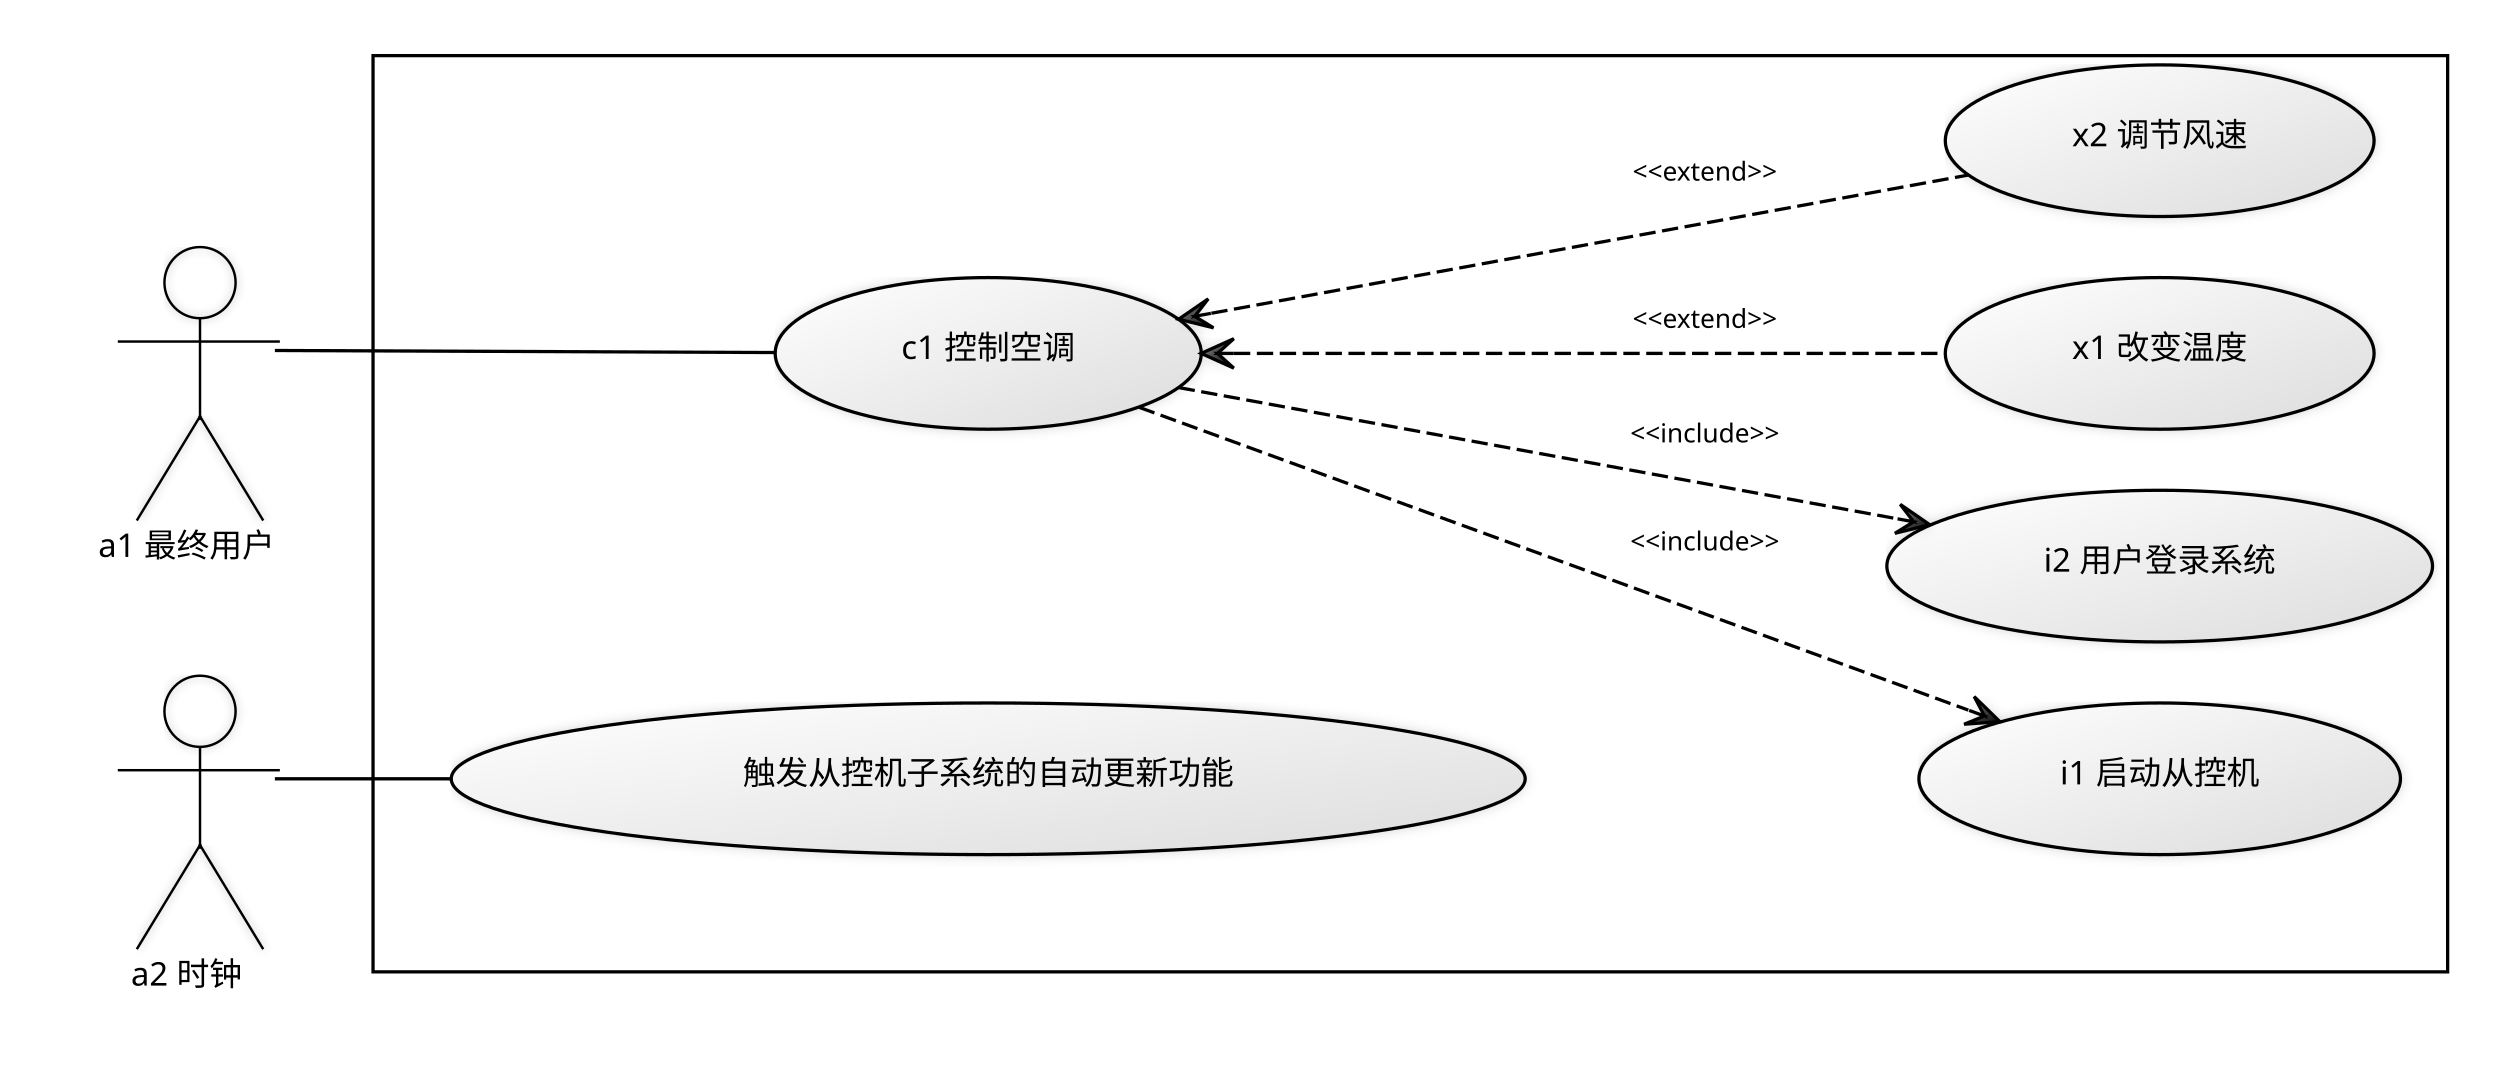
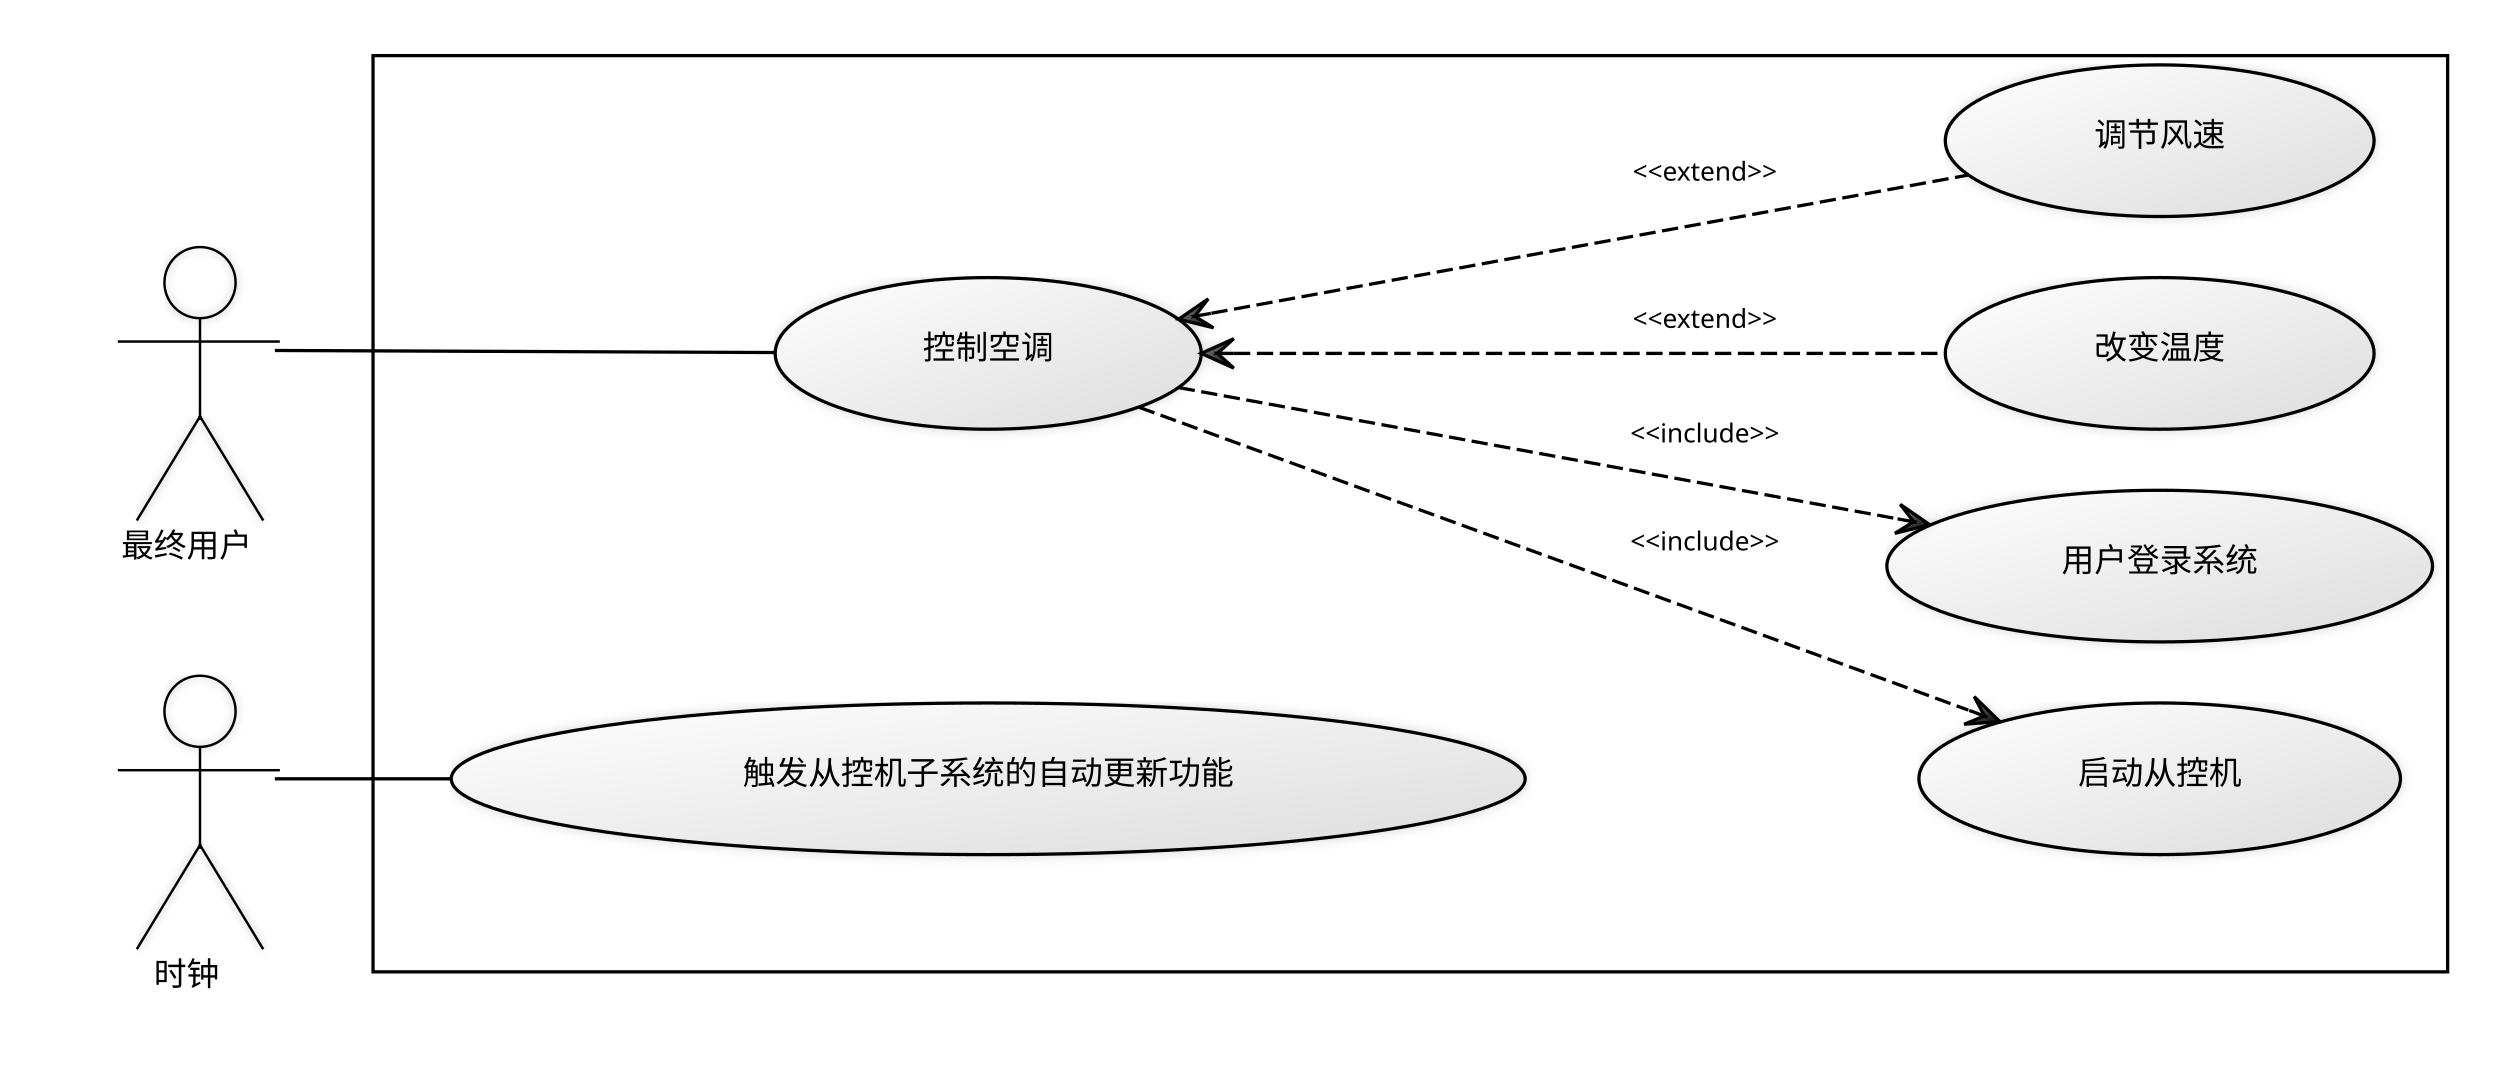
<svg xmlns="http://www.w3.org/2000/svg" width="764" height="331">
  <defs>
    <filter y="0" x="0" id="shadow" filterRes="100">
      <feGaussianBlur stdDeviation="2 2" />
    </filter>
    <linearGradient y2="100%" y1="0%" x2="100%" x1="0%" id="lightgrey">
      <stop stop-color="rgb(255,255,255)" offset="0%" />
      <stop stop-color="rgb(220,220,220)" offset="100%" />
    </linearGradient>
    <linearGradient y2="100%" y1="0%" x2="100%" x1="0%" id="black">
      <stop stop-color="rgb(150,150,150)" stop-opacity="2" offset="0%" />
      <stop stop-color="rgb(0,0,0)" stop-opacity="2" offset="100%" />
    </linearGradient>
  </defs>
  <g transform="scale(1) translate(4,327) " id="graph0" class="graph">
    <g id="clust1" class="cluster">
      <polygon id="svg_1" points="0,-8 0,-278 106,-278 106,-8 0,-8" fill="none" />
    </g>
    <g id="clust2" class="cluster">
      <polygon id="svg_2" points="8,-147 8,-270 98,-270 98,-147 8,-147" fill="none" />
-       <text id="svg_3" font-size="10px" font-family="Verdana" y="-156.8" x="53" text-anchor="middle">a1 最终用户</text>
+       <text id="svg_3" font-size="10px" font-family="Verdana" y="-156.8" x="53" text-anchor="middle">最终用户</text>
    </g>
    <g id="clust3" class="cluster">
      <polygon id="svg_4" points="18,-16 18,-139 88,-139 88,-16 18,-16" fill="none" />
-       <text id="svg_5" font-size="10px" font-family="Verdana" y="-25.8" x="53" text-anchor="middle">a2 时钟</text>
+       <text id="svg_5" font-size="10px" font-family="Verdana" y="-25.8" x="53" text-anchor="middle">时钟</text>
    </g>
    <g id="clust4" class="cluster">
      <polygon id="svg_6" points="126,-58 126,-315 748,-315 748,-58 126,-58" fill="none" />
    </g>
    <g id="node1" class="node">
      <g id="svg_7" transform="translate(32.75,-251.5) scale(0.75) " fill-rule="evenodd" fill="none">
        <g id="svg_8" stroke="#000000">
          <path id="svg_9" d="m32.5,29c8.008,0 14.5,-6.492 14.5,-14.5c0,-8.008 -6.492,-14.5 -14.5,-14.5c-8.008,0 -14.5,6.492 -14.5,14.5c0,8.008 6.492,14.5 14.5,14.5z" />
          <path id="svg_10" fill="none" stroke="black" stroke-opacity="0.3" filter="url(#shadow)" d="m32.5,29c8.008,0 14.5,-6.492 14.5,-14.5c0,-8.008 -6.492,-14.5 -14.5,-14.5c-8.008,0 -14.5,6.492 -14.5,14.5c0,8.008 6.492,14.5 14.5,14.5z" />
          <path id="svg_11" stroke-linecap="square" d="m-0.5,38.5l65.031,0" />
          <path id="svg_12" fill="none" stroke="black" stroke-opacity="0.3" stroke-linecap="square" filter="url(#shadow)" d="m-0.5,38.5l65.031,0" />
          <path id="svg_13" stroke-linecap="square" d="m32.5,69l25.5,42" />
          <path id="svg_14" fill="none" stroke="black" stroke-opacity="0.3" stroke-linecap="square" filter="url(#shadow)" d="m32.5,69l25.5,42" />
          <path id="svg_15" stroke-linecap="square" d="m32.5,69l-25.5,42" />
          <path id="svg_16" fill="none" stroke="black" stroke-opacity="0.3" stroke-linecap="square" filter="url(#shadow)" d="m32.5,69l-25.5,42" />
          <path id="svg_17" stroke-linecap="square" d="m32.5,29.5l0,40.5" />
          <path id="svg_18" fill="none" stroke="black" stroke-opacity="0.3" stroke-linecap="square" filter="url(#shadow)" d="m32.5,29.5l0,40.5" />
        </g>
      </g>
    </g>
    <g id="node3" class="node">
      <ellipse id="svg_19" fill-opacity="0.2" ry="23.17" rx="65.108" filter="url(#shadow)" fill="black" cy="-219" cx="298" />
      <ellipse id="svg_20" stroke="black" ry="23.17" rx="65.108" fill="url(#lightgrey)" cy="-219" cx="298" />
-       <text id="svg_21" font-size="10px" font-family="Verdana" y="-217.3" x="298" text-anchor="middle">c1 控制空调</text>
+       <text id="svg_21" font-size="10px" font-family="Verdana" y="-217.3" x="298" text-anchor="middle">控制空调</text>
    </g>
    <g id="edge1" class="edge">
      <path id="svg_22" stroke="black" fill="none" d="m80.005,-219.893c36.18,0.149 102.879,0.423 152.817,0.629" />
      <path id="svg_23" stroke-opacity="0.1" stroke="{@stroke}" filter="url(#shadow)" fill="none" d="m80.005,-219.893c36.18,0.149 102.879,0.423 152.817,0.629" />
    </g>
    <g id="node2" class="node">
      <g id="svg_24" transform="translate(32.75,-120.5) scale(0.75) " fill-rule="evenodd" fill="none">
        <g id="svg_25" stroke="#000000">
          <path id="svg_26" d="m32.5,29c8.008,0 14.5,-6.492 14.5,-14.5c0,-8.008 -6.492,-14.5 -14.5,-14.5c-8.008,0 -14.5,6.492 -14.5,14.5c0,8.008 6.492,14.5 14.5,14.5z" />
          <path id="svg_27" fill="none" stroke="black" stroke-opacity="0.3" filter="url(#shadow)" d="m32.5,29c8.008,0 14.5,-6.492 14.5,-14.5c0,-8.008 -6.492,-14.5 -14.5,-14.5c-8.008,0 -14.5,6.492 -14.5,14.5c0,8.008 6.492,14.5 14.5,14.5z" />
          <path id="svg_28" stroke-linecap="square" d="m-0.5,38.5l65.031,0" />
          <path id="svg_29" fill="none" stroke="black" stroke-opacity="0.3" stroke-linecap="square" filter="url(#shadow)" d="m-0.5,38.5l65.031,0" />
          <path id="svg_30" stroke-linecap="square" d="m32.5,69l25.5,42" />
          <path id="svg_31" fill="none" stroke="black" stroke-opacity="0.3" stroke-linecap="square" filter="url(#shadow)" d="m32.5,69l25.5,42" />
          <path id="svg_32" stroke-linecap="square" d="m32.5,69l-25.5,42" />
          <path id="svg_33" fill="none" stroke="black" stroke-opacity="0.3" stroke-linecap="square" filter="url(#shadow)" d="m32.5,69l-25.5,42" />
          <path id="svg_34" stroke-linecap="square" d="m32.5,29.5l0,40.5" />
          <path id="svg_35" fill="none" stroke="black" stroke-opacity="0.3" stroke-linecap="square" filter="url(#shadow)" d="m32.5,29.5l0,40.5" />
        </g>
      </g>
    </g>
    <g id="node8" class="node">
      <ellipse id="svg_36" fill-opacity="0.2" ry="23.17" rx="164.098" filter="url(#shadow)" fill="black" cy="-89" cx="298" />
      <ellipse id="svg_37" stroke="black" ry="23.17" rx="164.098" fill="url(#lightgrey)" cy="-89" cx="298" />
      <text id="svg_38" font-size="10px" font-family="Verdana" y="-87.3" x="298" text-anchor="middle">触发从控机子系统的自动更新功能</text>
    </g>
    <g id="edge2" class="edge">
      <path id="svg_39" stroke="black" fill="none" d="m80.005,-89c14.203,0 33.108,0 53.857,0" />
      <path id="svg_40" stroke-opacity="0.1" stroke="{@stroke}" filter="url(#shadow)" fill="none" d="m80.005,-89c14.203,0 33.108,0 53.857,0" />
    </g>
    <g id="node4" class="node">
      <ellipse id="svg_41" fill-opacity="0.2" ry="23.17" rx="73.578" filter="url(#shadow)" fill="black" cy="-89" cx="656" />
      <ellipse id="svg_42" stroke="black" ry="23.17" rx="73.578" fill="url(#lightgrey)" cy="-89" cx="656" />
-       <text id="svg_43" font-size="10px" font-family="Verdana" y="-87.3" x="656" text-anchor="middle">i1 启动从控机</text>
+       <text id="svg_43" font-size="10px" font-family="Verdana" y="-87.3" x="656" text-anchor="middle">启动从控机</text>
    </g>
    <g id="edge3" class="edge">
      <path id="svg_44" stroke-dasharray="5,2" stroke="black" fill="none" d="m344.088,-202.535c64.419,23.523 182.798,66.752 253.433,92.545" />
      <path id="svg_45" stroke-opacity="0.1" stroke-dasharray="5,2" stroke="{@stroke}" filter="url(#shadow)" fill="none" d="m344.088,-202.535c64.419,23.523 182.798,66.752 253.433,92.545" />
      <polygon id="svg_46" fill-opacity="0.2" points="607.16,-106.47 599.31,-114.127 602.463,-108.185 597.767,-109.9 597.767,-109.9 597.767,-109.9 602.463,-108.185 596.223,-105.673 607.16,-106.47 607.16,-106.47" filter="url(#shadow)" fill="black" />
      <polygon id="svg_47" stroke="black" points="607.16,-106.47 599.31,-114.127 602.463,-108.185 597.767,-109.9 597.767,-109.9 597.767,-109.9 602.463,-108.185 596.223,-105.673 607.16,-106.47 607.16,-106.47" fill="url(#black)" />
      <text id="svg_48" font-size="8px" font-family="Verdana" y="-158.8" x="517" text-anchor="middle">&lt;&lt;include&gt;&gt;</text>
    </g>
    <g id="node5" class="node">
      <ellipse id="svg_49" fill-opacity="0.2" ry="23.17" rx="83.377" filter="url(#shadow)" fill="black" cy="-154" cx="656" />
      <ellipse id="svg_50" stroke="black" ry="23.17" rx="83.377" fill="url(#lightgrey)" cy="-154" cx="656" />
-       <text id="svg_51" font-size="10px" font-family="Verdana" y="-152.3" x="656" text-anchor="middle">i2 用户登录系统</text>
+       <text id="svg_51" font-size="10px" font-family="Verdana" y="-152.3" x="656" text-anchor="middle">用户登录系统</text>
    </g>
    <g id="edge4" class="edge">
      <path id="svg_52" stroke-dasharray="5,2" stroke="black" fill="none" d="m356.198,-208.557c59.45,10.855 152.942,27.925 219.505,40.079" />
      <path id="svg_53" stroke-opacity="0.1" stroke-dasharray="5,2" stroke="{@stroke}" filter="url(#shadow)" fill="none" d="m356.198,-208.557c59.45,10.855 152.942,27.925 219.505,40.079" />
      <polygon id="svg_54" fill-opacity="0.2" points="585.733,-166.647 576.704,-172.87 580.814,-167.545 575.895,-168.443 575.895,-168.443 575.895,-168.443 580.814,-167.545 575.087,-164.017 585.733,-166.647 585.733,-166.647" filter="url(#shadow)" fill="black" />
      <polygon id="svg_55" stroke="black" points="585.733,-166.647 576.704,-172.87 580.814,-167.545 575.895,-168.443 575.895,-168.443 575.895,-168.443 580.814,-167.545 575.087,-164.017 585.733,-166.647 585.733,-166.647" fill="url(#black)" />
      <text id="svg_56" font-size="8px" font-family="Verdana" y="-191.8" x="517" text-anchor="middle">&lt;&lt;include&gt;&gt;</text>
    </g>
    <g id="node6" class="node">
      <ellipse id="svg_57" fill-opacity="0.2" ry="23.17" rx="65.523" filter="url(#shadow)" fill="black" cy="-219" cx="656" />
      <ellipse id="svg_58" stroke="black" ry="23.17" rx="65.523" fill="url(#lightgrey)" cy="-219" cx="656" />
-       <text id="svg_59" font-size="10px" font-family="Verdana" y="-217.3" x="656" text-anchor="middle">x1 改变温度</text>
+       <text id="svg_59" font-size="10px" font-family="Verdana" y="-217.3" x="656" text-anchor="middle">改变温度</text>
    </g>
    <g id="edge5" class="edge">
      <path id="svg_60" stroke-dasharray="5,2" stroke="black" fill="none" d="m373.086,-219c64.02,0 155.638,0 216.868,0" />
      <path id="svg_61" stroke-opacity="0.1" stroke-dasharray="5,2" stroke="{@stroke}" filter="url(#shadow)" fill="none" d="m373.086,-219c64.02,0 155.638,0 216.868,0" />
      <polygon id="svg_62" fill-opacity="0.2" points="363.057,-219 373.057,-214.5 368.057,-219 373.057,-219 373.057,-219 373.057,-219 368.057,-219 373.057,-223.5 363.057,-219 363.057,-219" filter="url(#shadow)" fill="black" />
      <polygon id="svg_63" stroke="black" points="363.057,-219 373.057,-214.5 368.057,-219 373.057,-219 373.057,-219 373.057,-219 368.057,-219 373.057,-223.5 363.057,-219 363.057,-219" fill="url(#black)" />
      <text id="svg_64" font-size="8px" font-family="Verdana" y="-226.8" x="517" text-anchor="middle">&lt;&lt;extend&gt;&gt;</text>
    </g>
    <g id="node7" class="node">
      <ellipse id="svg_65" fill-opacity="0.2" ry="23.17" rx="65.523" filter="url(#shadow)" fill="black" cy="-284" cx="656" />
      <ellipse id="svg_66" stroke="black" ry="23.17" rx="65.523" fill="url(#lightgrey)" cy="-284" cx="656" />
-       <text id="svg_67" font-size="10px" font-family="Verdana" y="-282.3" x="656" text-anchor="middle">x2 调节风速</text>
+       <text id="svg_67" font-size="10px" font-family="Verdana" y="-282.3" x="656" text-anchor="middle">调节风速</text>
    </g>
    <g id="edge6" class="edge">
      <path id="svg_68" stroke-dasharray="5,2" stroke="black" fill="none" d="m366.193,-231.268c66.736,-12.185 167.978,-30.67 231.161,-42.207" />
      <path id="svg_69" stroke-opacity="0.1" stroke-dasharray="5,2" stroke="{@stroke}" filter="url(#shadow)" fill="none" d="m366.193,-231.268c66.736,-12.185 167.978,-30.67 231.161,-42.207" />
      <polygon id="svg_70" fill-opacity="0.2" points="356.198,-229.443 366.843,-226.813 361.116,-230.341 366.035,-231.24 366.035,-231.24 366.035,-231.24 361.116,-230.341 365.227,-235.666 356.198,-229.443 356.198,-229.443" filter="url(#shadow)" fill="black" />
      <polygon id="svg_71" stroke="black" points="356.198,-229.443 366.843,-226.813 361.116,-230.341 366.035,-231.24 366.035,-231.24 366.035,-231.24 361.116,-230.341 365.227,-235.666 356.198,-229.443 356.198,-229.443" fill="url(#black)" />
      <text id="svg_72" font-size="8px" font-family="Verdana" y="-271.8" x="517" text-anchor="middle">&lt;&lt;extend&gt;&gt;</text>
    </g>
    <rect id="svg_73" height="280" width="634" y="-310" x="110" fill-opacity="0" stroke="#000000" fill="#000000" />
  </g>
</svg>
